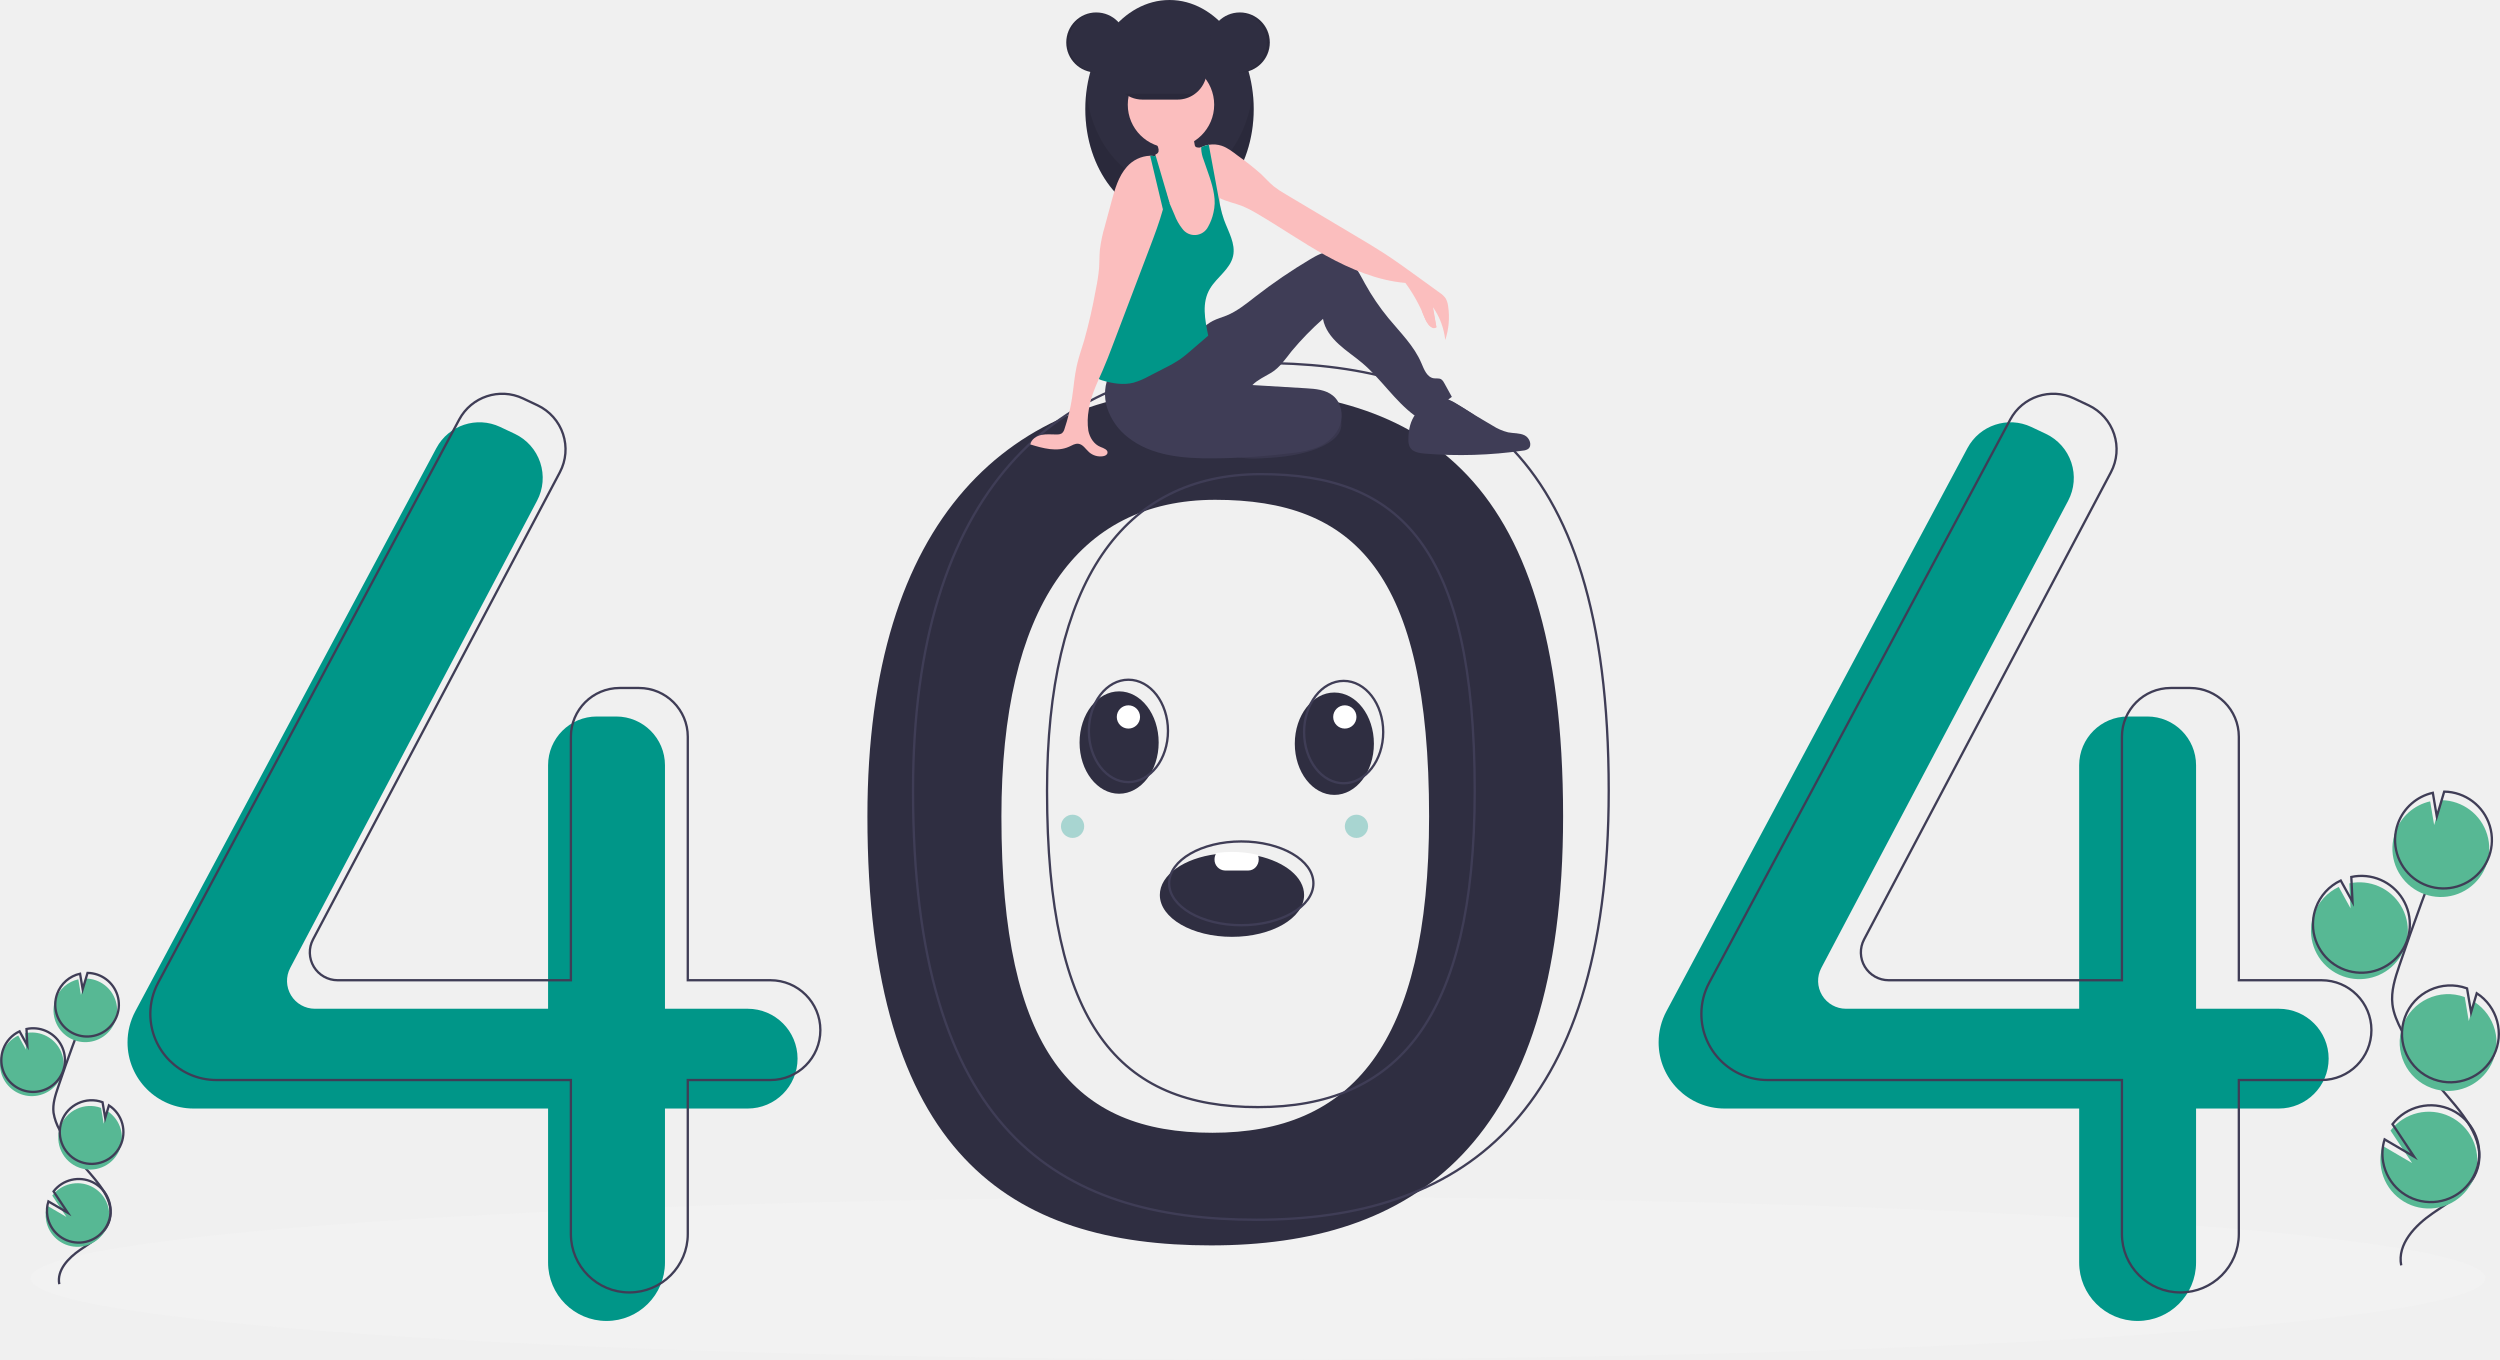
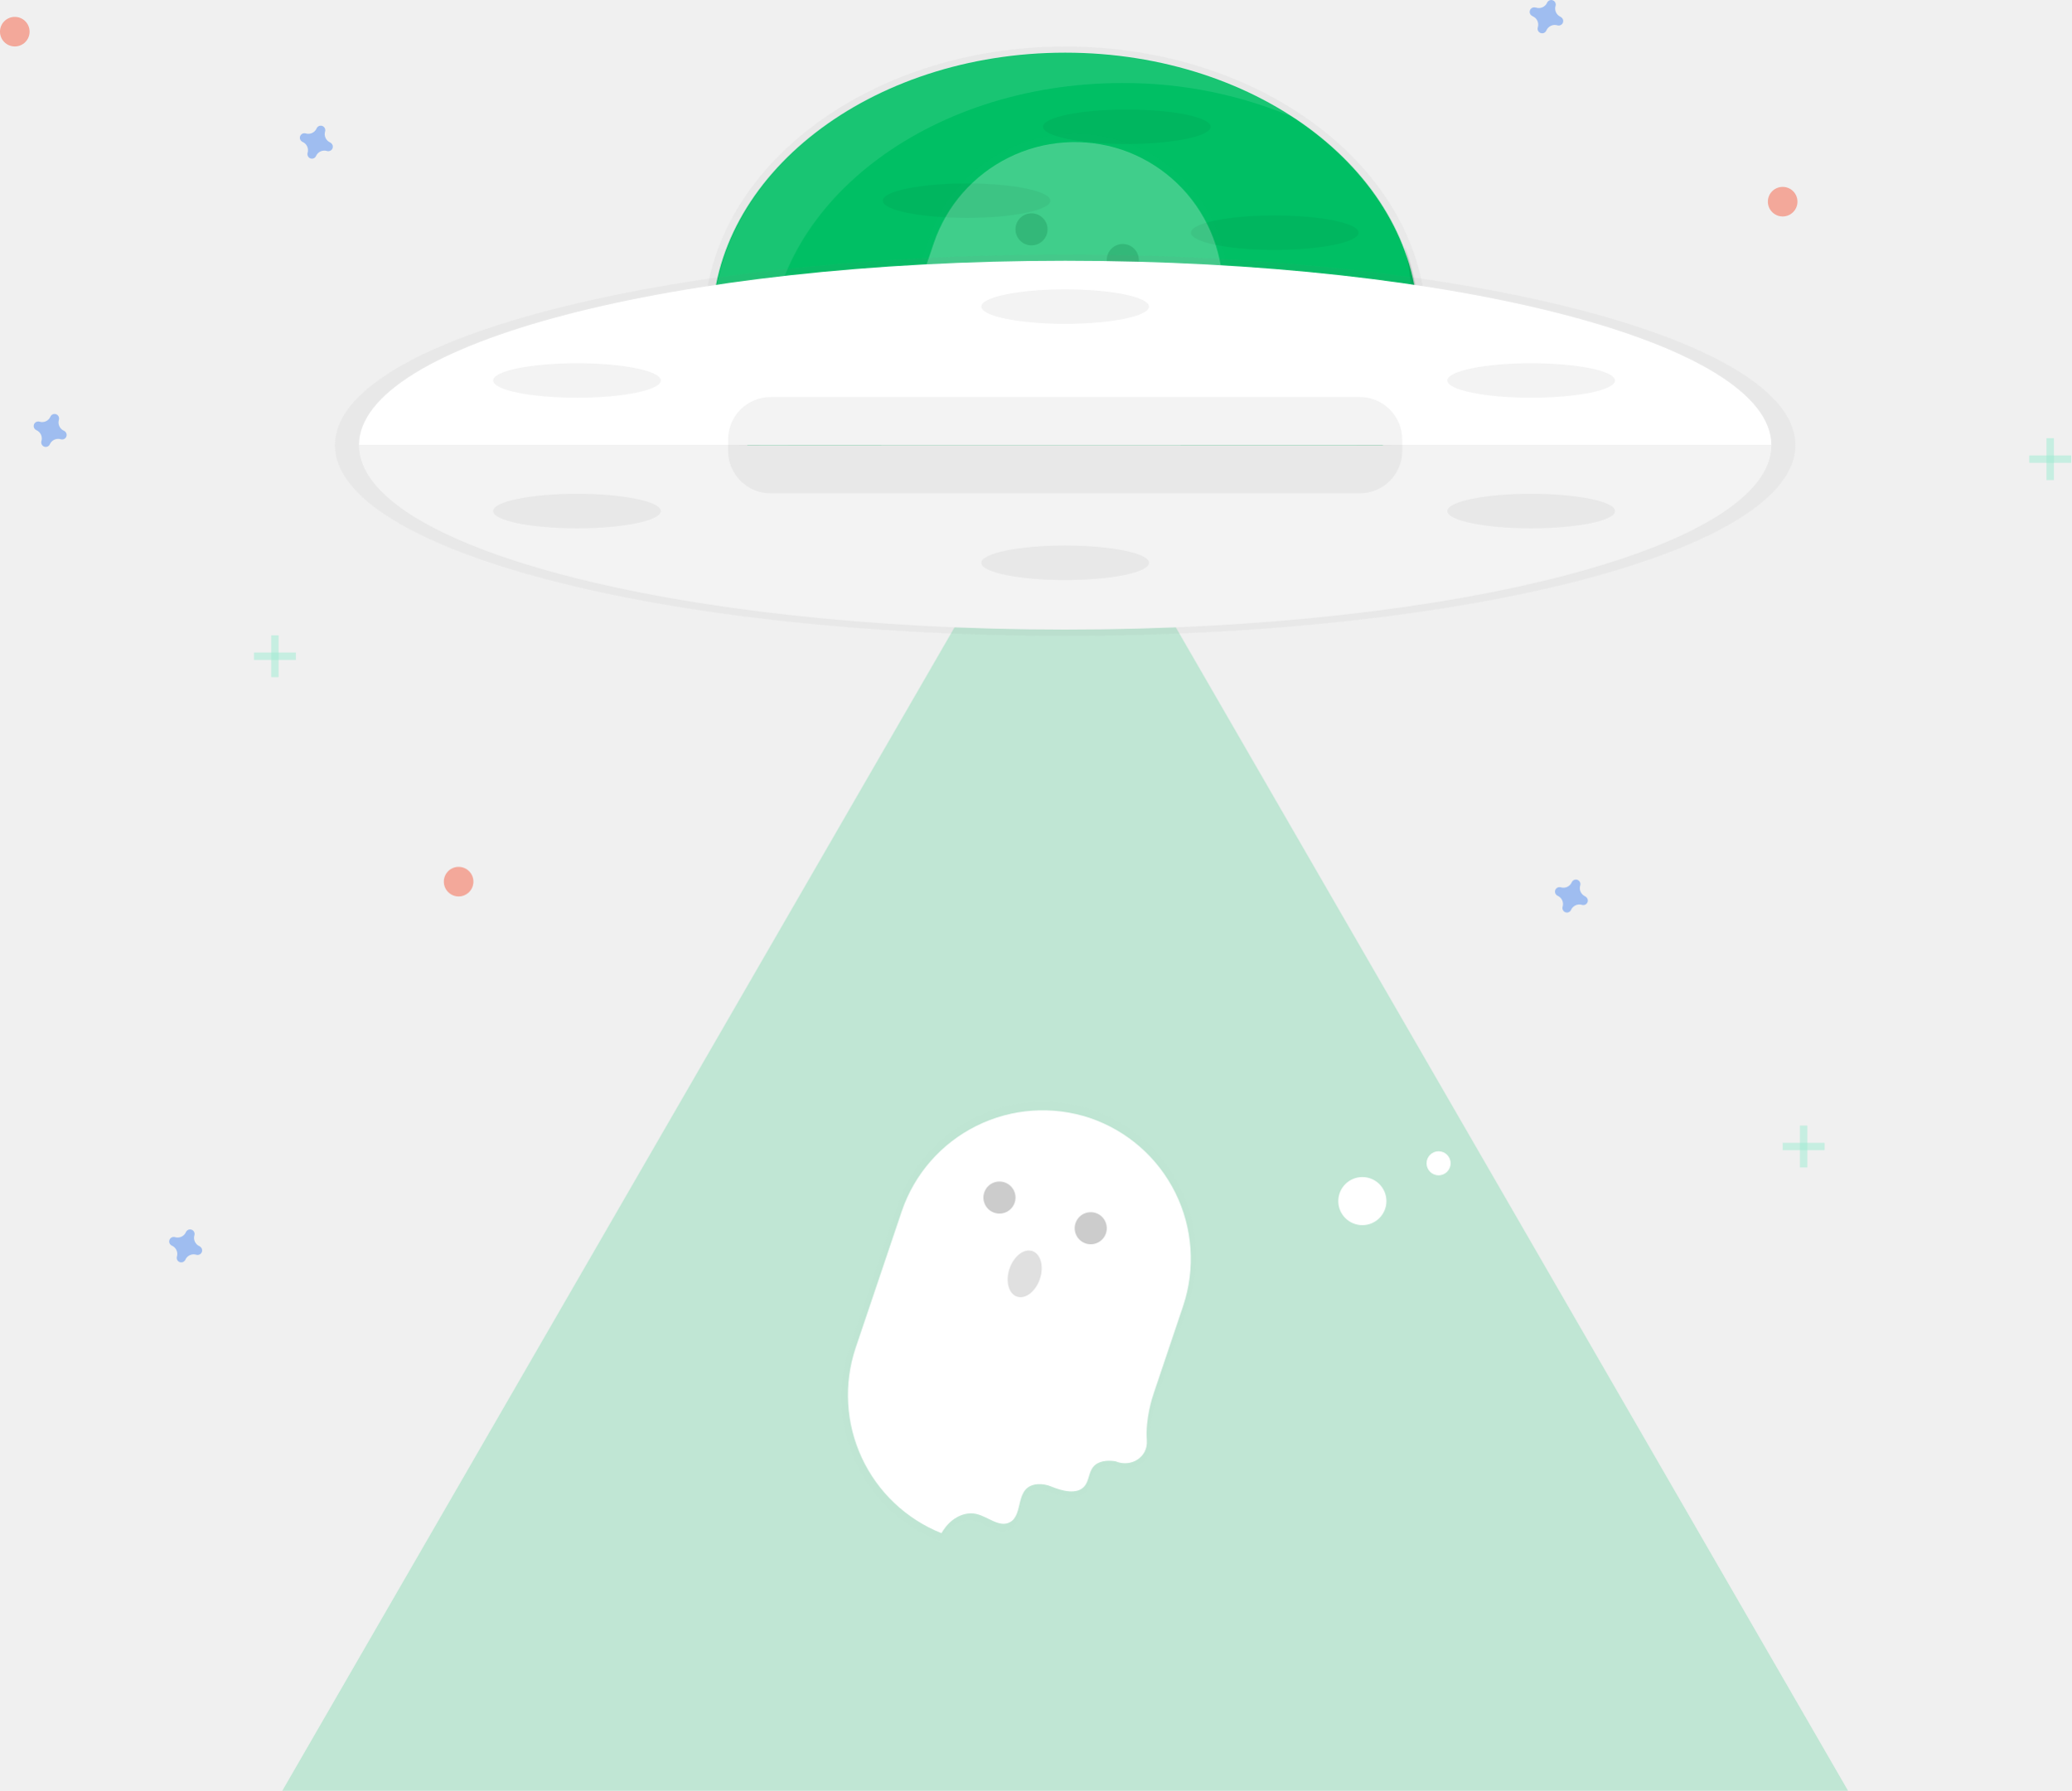
- <svg xmlns="http://www.w3.org/2000/svg" id="fd59ce54-f850-4dfc-bc34-dd7d379d600e" data-name="Layer 1" width="1074.392" height="584.231" viewBox="0 0 1074.392 584.231">
-   <ellipse cx="540.643" cy="549.309" rx="527.5" ry="34.922" fill="#f2f2f2" />
-   <path d="M583.48,324.894c-85.944,0-147.651,55.139-147.651,183.798,0,145.813,61.707,184.411,147.651,184.411s151.327-42.274,151.327-184.411C734.807,356.753,669.424,324.894,583.48,324.894Zm.565,319.808c-59.527,0-90.626-34.923-90.626-135.916,0-89.112,32.372-136.105,91.899-136.105s91.899,30.868,91.899,136.105C677.217,607.234,643.572,644.703,584.045,644.703Z" transform="translate(-63.054 -157.8845)" fill="#2f2e41" />
-   <path d="M384.365,591.401H348.831V486.762A20.956,20.956,0,0,0,327.875,465.806h-8.326a20.956,20.956,0,0,0-20.956,20.956V591.401H198.363a11.963,11.963,0,0,1-10.578-17.552l106.082-200.78A20.956,20.956,0,0,0,284.287,344.33l-6.262-2.957a20.956,20.956,0,0,0-27.429,9.07L121.214,592.475a28.416,28.416,0,0,0-3.356,13.396v0a28.416,28.416,0,0,0,28.416,28.416H298.593v66.167a25.119,25.119,0,0,0,25.119,25.119h0a25.119,25.119,0,0,0,25.119-25.119V634.287h35.534a21.443,21.443,0,0,0,21.443-21.443v0A21.443,21.443,0,0,0,384.365,591.401Z" transform="translate(-63.054 -157.8845)" fill="#009688" />
-   <path d="M1042.362,591.401h-35.534V486.762A20.956,20.956,0,0,0,985.872,465.806h-8.326a20.956,20.956,0,0,0-20.956,20.956V591.401H856.359a11.963,11.963,0,0,1-10.578-17.552L951.864,373.069A20.956,20.956,0,0,0,942.284,344.33l-6.262-2.957a20.956,20.956,0,0,0-27.429,9.07L779.211,592.475a28.416,28.416,0,0,0-3.356,13.396v0a28.416,28.416,0,0,0,28.416,28.416H956.589v66.167a25.119,25.119,0,0,0,25.119,25.119h0a25.119,25.119,0,0,0,25.119-25.119V634.287h35.534a21.443,21.443,0,0,0,21.443-21.443v0A21.443,21.443,0,0,0,1042.362,591.401Z" transform="translate(-63.054 -157.8845)" fill="#009688" />
-   <path d="M394.168,579.148H358.634V474.509a20.956,20.956,0,0,0-20.956-20.956h-8.326a20.956,20.956,0,0,0-20.956,20.956V579.148H208.165a11.963,11.963,0,0,1-10.578-17.552L303.67,360.816a20.956,20.956,0,0,0-9.58-28.739l-6.262-2.957a20.956,20.956,0,0,0-27.429,9.07L131.017,580.222a28.416,28.416,0,0,0-3.356,13.396v0a28.416,28.416,0,0,0,28.416,28.416H308.395v66.167a25.119,25.119,0,0,0,25.119,25.119h0a25.119,25.119,0,0,0,25.119-25.119V622.034h35.534a21.443,21.443,0,0,0,21.443-21.443v0A21.443,21.443,0,0,0,394.168,579.148Z" transform="translate(-63.054 -157.8845)" fill="none" stroke="#3f3d56" stroke-miterlimit="10" />
-   <path d="M1060.742,579.148h-35.534V474.509a20.956,20.956,0,0,0-20.956-20.956H995.925a20.956,20.956,0,0,0-20.956,20.956V579.148H874.739a11.963,11.963,0,0,1-10.578-17.552L970.244,360.816a20.956,20.956,0,0,0-9.58-28.739l-6.262-2.957a20.956,20.956,0,0,0-27.429,9.07L797.59,580.222a28.416,28.416,0,0,0-3.356,13.396v0a28.416,28.416,0,0,0,28.416,28.416H974.969v66.167a25.119,25.119,0,0,0,25.119,25.119h0a25.119,25.119,0,0,0,25.119-25.119V622.034h35.534a21.443,21.443,0,0,0,21.443-21.443v0A21.443,21.443,0,0,0,1060.742,579.148Z" transform="translate(-63.054 -157.8845)" fill="none" stroke="#3f3d56" stroke-miterlimit="10" />
-   <path d="M603.085,313.866c-85.944,0-147.651,55.139-147.651,183.798,0,145.813,61.707,184.411,147.651,184.411s151.327-42.274,151.327-184.411C754.412,345.725,689.029,313.866,603.085,313.866Zm.565,319.808c-59.527,0-90.626-34.923-90.626-135.916,0-89.112,32.372-136.105,91.899-136.105s91.899,30.868,91.899,136.105C696.822,596.206,663.177,633.675,603.65,633.675Z" transform="translate(-63.054 -157.8845)" fill="none" stroke="#3f3d56" stroke-miterlimit="10" />
-   <circle cx="471.141" cy="18.25" r="12.901" fill="#2f2e41" />
-   <ellipse cx="502.607" cy="46.885" rx="36.186" ry="46.885" fill="#2f2e41" />
-   <path d="M565.661,237.494c-18.128,0-33.141-17.271-35.776-39.805a60.976,60.976,0,0,0-.41,7.08c0,25.894,16.201,46.885,36.186,46.885s36.186-20.991,36.186-46.885a60.976,60.976,0,0,0-.41-7.08C598.803,220.224,583.789,237.494,565.661,237.494Z" transform="translate(-63.054 -157.8845)" opacity="0.1" />
-   <path d="M639.296,342.073c-.777,3.193-4.128,5.751-7.839,7.538-7.802,3.757-17.425,4.878-26.76,5.254a45.176,45.176,0,0,1-7.144-.132,20.537,20.537,0,0,1-12.251-5.631,1.681,1.681,0,0,1,.044-2.844c4.969-5.459,13.262-8.806,21.616-11.216,6.334-1.827,17.381-6.561,24.29-5.922C637.944,329.739,640.277,338.041,639.296,342.073Z" transform="translate(-63.054 -157.8845)" fill="#3f3d56" />
-   <path d="M639.296,342.073c-.777,3.193-4.128,5.751-7.839,7.538-7.802,3.757-17.425,4.878-26.76,5.254a45.176,45.176,0,0,1-7.144-.132,20.537,20.537,0,0,1-12.251-5.631,1.681,1.681,0,0,1,.044-2.844c4.969-5.459,13.262-8.806,21.616-11.216,6.334-1.827,17.381-6.561,24.29-5.922C637.944,329.739,640.277,338.041,639.296,342.073Z" transform="translate(-63.054 -157.8845)" opacity="0.1" />
-   <path d="M540.098,318.206a19.77,19.77,0,0,0-1.199,15.075,26.339,26.339,0,0,0,8.829,12.497c10.095,8.092,23.988,9.205,36.925,9.093a284.649,284.649,0,0,0,33.905-2.324,40.538,40.538,0,0,0,11.001-2.554c4.222-1.827,7.933-5.178,9.436-9.526s.436-9.672-3.134-12.574c-3.137-2.55-7.463-2.9-11.498-3.143l-23.088-1.387c2.281-2.308,5.318-3.614,8.096-5.292,3.685-2.226,6.134-5.965,8.813-9.335a129.001,129.001,0,0,1,13.439-13.817c.751,4.31,3.478,7.85,6.687,10.824s6.908,5.368,10.244,8.2c8.079,6.858,13.896,16.167,22.392,22.5a43.829,43.829,0,0,0,16.049-8.012l-3.302-5.981a3.94,3.94,0,0,0-1.245-1.553c-.935-.575-2.14-.279-3.225-.441-2.901-.435-4.168-3.784-5.306-6.487-3.125-7.422-9.108-13.18-14.218-19.404a98.009,98.009,0,0,1-9.996-14.723c-1.717-3.102-3.288-6.331-5.617-9.003s-5.594-4.773-9.139-4.781c-3.132-.007-6.021,1.584-8.714,3.183a230.477,230.477,0,0,0-23.63,16.099c-3.944,3.062-7.863,6.296-12.489,8.174-1.947.79-4,1.331-5.869,2.292-3.273,1.684-5.757,4.534-8.431,7.064C566.277,311.892,553.219,317.738,540.098,318.206Z" transform="translate(-63.054 -157.8845)" fill="#3f3d56" />
-   <path d="M588.374,253.983a23.774,23.774,0,0,1-1.734,8.033,10.045,10.045,0,0,1-5.768,5.573,12.375,12.375,0,0,1-5.623.182,10.882,10.882,0,0,1-4.582-1.561c-2.165-1.488-3.244-4.144-3.637-6.743-.393-2.596-.217-5.249-.469-7.863a42.944,42.944,0,0,0-1.202-6.255c-.17-.683-.343-1.362-.513-2.042-.167-.68-.33-1.359-.481-2.039-.138-.639-.267-1.281-.378-1.926-.091-.544-.173-1.092-.233-1.643a18.423,18.423,0,0,0-.809-4.811,14.607,14.607,0,0,0-1.687-2.854c-.286-.409-.563-.818-.818-1.243a5.89,5.89,0,0,1-.972-3.748,3.286,3.286,0,0,1,.148-.601c.025-.076.053-.151.085-.223A1.802,1.802,0,0,0,560.932,223.07a3.433,3.433,0,0,0-.148-1.778,11.318,11.318,0,0,0-.96-2.288c-.264-.478-1.161-1.34-1.167-1.888-.013-1.101,2.14-1.989,3.011-2.423a16.796,16.796,0,0,1,8.597-1.743c1.904.129,3.968.714,5.019,2.31.944,1.438.818,3.301,1.221,4.972a1.471,1.471,0,0,0,.299.664,1.341,1.341,0,0,0,.739.34,4.549,4.549,0,0,0,1.416.057h.003a2.931,2.931,0,0,0,.371-.054,4.957,4.957,0,0,0,2.033-.878q.585-.156,1.18-.255a.251.251,0,0,0,.047-.009c1.576,4.975,1.781,10.308,3.071,15.374.639,2.52,1.554,5.009,1.683,7.602.009.113.013.23.016.346.019.834-.047,1.674-.013,2.505a6.981,6.981,0,0,0,.126,1.114,15.611,15.611,0,0,0,.525,1.743l.009.028c.06.183.116.368.164.554.035.135.066.267.091.403l.003.009A14.938,14.938,0,0,1,588.374,253.983Z" transform="translate(-63.054 -157.8845)" fill="#fbbebe" />
-   <circle cx="503.237" cy="44.997" r="18.565" fill="#fbbebe" />
-   <path d="M684.157,304.033a30.445,30.445,0,0,0-5.236-14.103q.722,4.295,1.447,8.587a3.214,3.214,0,0,1-3.367-1.035,10.337,10.337,0,0,1-1.765-3.276,67.466,67.466,0,0,0-8.21-14.736c-11.819-.985-23.502-5.884-33.896-11.595-10.396-5.708-20.126-12.552-30.384-18.502a43.573,43.573,0,0,0-5.544-2.832c-3.21-1.287-6.812-1.954-9.855-3.468-.204-.101-.409-.208-.61-.318a12.578,12.578,0,0,1-1.945-1.306,10.344,10.344,0,0,1-.931-.856,20.351,20.351,0,0,1-3.559-5.953c-1.633-3.612-2.215-7.97-3.845-11.583a11.203,11.203,0,0,1,2.502-1.765h.003c.132-.069.264-.135.4-.198a11.94,11.94,0,0,1,2.004-.733q.585-.156,1.18-.255a.251.251,0,0,0,.047-.009,11.566,11.566,0,0,1,5.491.434c2.587.875,4.767,2.621,6.941,4.273a114.02,114.02,0,0,1,10.148,8.049c1.794,1.718,3.43,3.606,5.359,5.167a42.144,42.144,0,0,0,5.057,3.351q15.656,9.327,31.315,18.65c3.534,2.105,7.07,4.21,10.526,6.438,5.249,3.386,10.308,7.055,15.365,10.721q4.47,3.238,8.936,6.479a9.728,9.728,0,0,1,2.533,2.341,8.472,8.472,0,0,1,1.123,3.433A31.387,31.387,0,0,1,684.157,304.033Z" transform="translate(-63.054 -157.8845)" fill="#fbbebe" />
-   <path d="M592.977,267.944c-1.252,5.617-6.929,9.012-9.896,13.946-3.688,6.123-2.184,13.241-.799,20.255q-3.795,3.271-7.593,6.542c-1.397,1.199-2.794,2.404-4.298,3.464a57.351,57.351,0,0,1-6.86,3.94q-3.361,1.728-6.721,3.458a32.128,32.128,0,0,1-6.58,2.788c-4.415,1.133-9.103.34-13.471-.972a6.088,6.088,0,0,1-1.473-.601,2.394,2.394,0,0,1-.699-.632,3.911,3.911,0,0,1-.444-2.539c.444-7.351,2.24-14.547,4.031-21.69a85.26,85.26,0,0,1,3.848-12.577,85.077,85.077,0,0,1,5.415-10.151,68.368,68.368,0,0,1,7.929-11.514,18.479,18.479,0,0,0,3.675-4.739c1.117-2.549.686-5.472.913-8.247a17.148,17.148,0,0,1,1.633-6.007v-.003a17.093,17.093,0,0,1,1.743-2.882q.458,1.067.916,2.13.302.699.598,1.394.387.897.768,1.787,1.1,2.558,2.196,5.113a21.59,21.59,0,0,0,3.335,5.944,6.499,6.499,0,0,0,11.123-.853,21.261,21.261,0,0,0,2.272-6.013,19.215,19.215,0,0,0,.252-7.835c-.758-5.009-2.889-10.126-4.437-14.78a14.945,14.945,0,0,1-1.079-4.871,3.351,3.351,0,0,1,.057-.56c.009-.047.019-.098.028-.145a11.94,11.94,0,0,1,2.004-.733q.585-.156,1.18-.255,2.044,11.064,4.094,22.127c.032.173.066.346.098.522.195,1.057.393,2.115.614,3.169.198.957.412,1.91.651,2.857l.009.028c.082.321.167.639.255.957l.003.009c.242.868.513,1.731.818,2.58C590.938,257.475,594.164,262.629,592.977,267.944Z" transform="translate(-63.054 -157.8845)" fill="#009688" />
-   <path d="M668.321,346.877a6.583,6.583,0,0,0,.61,3.143c1.162,2.124,3.95,2.606,6.362,2.805a188.377,188.377,0,0,0,42.266-1.288,4.886,4.886,0,0,0,2.151-.668c1.99-1.395.763-4.795-1.41-5.884s-4.751-.826-7.135-1.297a22.479,22.479,0,0,1-6.678-2.896q-7.252-4.167-14.293-8.688c-2.795-1.795-6.093-3.71-9.24-2.646C672.43,332.343,668.265,337.681,668.321,346.877Z" transform="translate(-63.054 -157.8845)" fill="#3f3d56" />
-   <path d="M564.437,240.874v.003c-.022.132-.044.261-.072.39-.035.214-.076.431-.116.645-.39,1.998-.868,3.987-1.419,5.963-1.51,5.459-3.534,10.831-5.541,16.123q-8.081,21.287-16.164,42.577c-1.359,3.575-2.716,7.152-4.261,10.654-.516,1.167-1.048,2.344-1.576,3.534-1.894,4.257-3.713,8.653-4.317,13.184a27.45,27.45,0,0,0-.192,9.04c.604,2.97,2.407,5.872,5.23,6.97,1.378.538,3.351,1.259,2.974,2.69-.204.787-1.098,1.171-1.901,1.303a7.312,7.312,0,0,1-5.966-1.718c-1.507-1.337-2.665-3.417-4.67-3.641-1.388-.151-2.665.68-3.936,1.262-5.186,2.369-11.227.711-16.674-.972.428-2.206,2.643-3.66,4.843-4.1,2.199-.444,4.474-.129,6.718-.189a3.51,3.51,0,0,0,2.042-.525,3.705,3.705,0,0,0,1.101-1.882,78.964,78.964,0,0,0,3.213-13.147c.724-4.666,1.026-9.405,2.058-14.015.802-3.597,2.042-7.08,3.106-10.61a224.682,224.682,0,0,0,5.06-22.077,78.02,78.02,0,0,0,1.425-9.368c.179-2.612.094-5.236.346-7.838a60.888,60.888,0,0,1,2.111-9.997q1.444-5.348,2.885-10.689c1.425-5.271,2.955-10.746,6.567-14.843a13.962,13.962,0,0,1,10.028-4.789,9.882,9.882,0,0,1,2.13.23c.116.028.233.057.349.088a8.634,8.634,0,0,1,2.174.9c1.114-.708,1.68-.459,2.42.632a6.973,6.973,0,0,1,.881,3.795A52.424,52.424,0,0,1,564.437,240.874Z" transform="translate(-63.054 -157.8845)" fill="#fbbebe" />
-   <path d="M565.661,245.046l-.047.047-.255.255-2.53,2.527-1.24-5.208-4.251-17.854a9.882,9.882,0,0,1,2.13.23,3.286,3.286,0,0,1,.148-.601l.201.689,1.441,4.902,2.728,9.308.45,1.532v.003Z" transform="translate(-63.054 -157.8845)" fill="#009688" />
-   <path d="M581.715,188.087a12.582,12.582,0,0,1-3.7,8.896,12.314,12.314,0,0,1-1.36,1.176,12.528,12.528,0,0,1-7.536,2.524H554.023a12.59,12.59,0,0,1,0-25.18h15.096A12.629,12.629,0,0,1,581.715,188.087Z" transform="translate(-63.054 -157.8845)" fill="#2f2e41" />
-   <circle cx="532.815" cy="18.25" r="12.901" fill="#2f2e41" />
-   <path d="M595.554,163.234c-.158,0-.315.006-.472.012a12.898,12.898,0,0,1,0,25.778c.157.006.314.012.472.012a12.901,12.901,0,1,0,0-25.802Z" transform="translate(-63.054 -157.8845)" opacity="0.1" />
-   <path d="M534.195,163.234c.158,0,.315.006.472.012a12.898,12.898,0,0,0,0,25.778c-.157.006-.314.012-.472.012a12.901,12.901,0,0,1,0-25.802Z" transform="translate(-63.054 -157.8845)" opacity="0.1" />
-   <path d="M576.655,198.159a12.528,12.528,0,0,1-7.536,2.524H554.023a12.528,12.528,0,0,1-7.536-2.524Z" transform="translate(-63.054 -157.8845)" opacity="0.1" />
-   <path d="M674.14,291.64s3.252,9.372,6.229,6.876L677.996,286.267Z" transform="translate(-63.054 -157.8845)" fill="#fbbebe" />
-   <path d="M1069.918,577.434a20.813,20.813,0,1,0,2.772-39.915l.521,10.712-5.068-9.18a20.734,20.734,0,0,0-10.684,11.723,20.408,20.408,0,0,0-1.197,5.63A20.809,20.809,0,0,0,1069.918,577.434Z" transform="translate(-63.054 -157.8845)" fill="#57b894" />
-   <path d="M1094.995,701.678c-1.789-9.11,5.963-17.187,13.621-22.437s16.605-10.408,19.218-19.317c3.755-12.804-7.43-24.53-16.136-34.642a125.3,125.3,0,0,1-16.524-24.557c-1.811-3.533-3.476-7.225-3.952-11.166-.686-5.675,1.137-11.323,2.974-16.737q9.179-27.052,19.628-53.65" transform="translate(-63.054 -157.8845)" fill="none" stroke="#3f3d56" stroke-miterlimit="10" />
-   <path d="M1070.775,574.676a20.813,20.813,0,1,0,2.772-39.915l.521,10.712-5.068-9.18a20.734,20.734,0,0,0-10.684,11.723,20.408,20.408,0,0,0-1.197,5.63A20.809,20.809,0,0,0,1070.775,574.676Z" transform="translate(-63.054 -157.8845)" fill="none" stroke="#3f3d56" stroke-miterlimit="10" />
-   <path d="M1092.451,515.473a20.788,20.788,0,0,1,14.98-13.198l1.714,10.184,3.177-10.696a20.81,20.81,0,1,1-19.871,13.71Z" transform="translate(-63.054 -157.8845)" fill="#57b894" />
-   <path d="M1093.594,511.795a20.788,20.788,0,0,1,14.98-13.198l1.714,10.184,3.177-10.696a20.81,20.81,0,1,1-19.871,13.71Z" transform="translate(-63.054 -157.8845)" fill="none" stroke="#3f3d56" stroke-miterlimit="10" />
-   <path d="M1108.045,625.489a20.81,20.81,0,0,0,18.419-37.023l-2.441,8.219-1.731-10.304a.362.362,0,0,0-.053-.02,20.811,20.811,0,1,0-14.194,39.127Z" transform="translate(-63.054 -157.8845)" fill="#57b894" />
-   <path d="M1109.035,621.764a20.81,20.81,0,0,0,18.419-37.023l-2.441,8.219-1.731-10.304a.362.362,0,0,0-.053-.02,20.811,20.811,0,1,0-14.194,39.127Z" transform="translate(-63.054 -157.8845)" fill="none" stroke="#3f3d56" stroke-miterlimit="10" />
-   <path d="M1086.378,660.051a20.801,20.801,0,1,0,4.011-16.297l9.273,13.957-12.67-7.408A20.616,20.616,0,0,0,1086.378,660.051Z" transform="translate(-63.054 -157.8845)" fill="#57b894" />
-   <path d="M1087.235,657.294a20.801,20.801,0,1,0,4.011-16.297l9.273,13.957-12.67-7.408A20.616,20.616,0,0,0,1087.235,657.294Z" transform="translate(-63.054 -157.8845)" fill="none" stroke="#3f3d56" stroke-miterlimit="10" />
-   <path d="M72.061,628.133a13.674,13.674,0,1,0,1.821-26.225l.342,7.038-3.33-6.032a13.623,13.623,0,0,0-7.019,7.702,13.409,13.409,0,0,0-.787,3.699A13.672,13.672,0,0,0,72.061,628.133Z" transform="translate(-63.054 -157.8845)" fill="#57b894" />
-   <path d="M88.538,709.763c-1.175-5.986,3.918-11.292,8.949-14.741s10.91-6.838,12.626-12.692c2.467-8.412-4.882-16.117-10.601-22.76A82.324,82.324,0,0,1,88.656,643.436a22.21,22.21,0,0,1-2.597-7.336c-.451-3.729.747-7.439,1.954-10.996q6.031-17.773,12.896-35.249" transform="translate(-63.054 -157.8845)" fill="none" stroke="#3f3d56" stroke-miterlimit="10" />
-   <path d="M72.625,626.321a13.674,13.674,0,1,0,1.821-26.225l.342,7.038L71.458,601.103a13.623,13.623,0,0,0-7.019,7.702,13.409,13.409,0,0,0-.787,3.699A13.672,13.672,0,0,0,72.625,626.321Z" transform="translate(-63.054 -157.8845)" fill="none" stroke="#3f3d56" stroke-miterlimit="10" />
-   <path d="M86.866,587.423a13.658,13.658,0,0,1,9.842-8.671l1.126,6.691,2.087-7.027a13.673,13.673,0,1,1-13.055,9.007Z" transform="translate(-63.054 -157.8845)" fill="#57b894" />
-   <path d="M87.617,585.007a13.658,13.658,0,0,1,9.842-8.671l1.126,6.691L100.673,576a13.673,13.673,0,1,1-13.055,9.007Z" transform="translate(-63.054 -157.8845)" fill="none" stroke="#3f3d56" stroke-miterlimit="10" />
-   <path d="M97.112,659.706a13.673,13.673,0,0,0,12.102-24.325l-1.604,5.4-1.137-6.77a.238.238,0,0,0-.035-.013,13.673,13.673,0,1,0-9.326,25.707Z" transform="translate(-63.054 -157.8845)" fill="#57b894" />
-   <path d="M97.762,657.259a13.673,13.673,0,0,0,12.102-24.325l-1.604,5.4-1.137-6.77a.238.238,0,0,0-.035-.013,13.673,13.673,0,1,0-9.326,25.707Z" transform="translate(-63.054 -157.8845)" fill="none" stroke="#3f3d56" stroke-miterlimit="10" />
-   <path d="M82.876,682.414a13.667,13.667,0,1,0,2.635-10.708l6.092,9.17-8.324-4.867A13.545,13.545,0,0,0,82.876,682.414Z" transform="translate(-63.054 -157.8845)" fill="#57b894" />
-   <path d="M83.439,680.602a13.667,13.667,0,1,0,2.635-10.708l6.092,9.17-8.324-4.867A13.545,13.545,0,0,0,83.439,680.602Z" transform="translate(-63.054 -157.8845)" fill="none" stroke="#3f3d56" stroke-miterlimit="10" />
-   <ellipse cx="480.946" cy="319.115" rx="17" ry="22" fill="#2f2e41" />
-   <ellipse cx="573.446" cy="319.615" rx="17" ry="22" fill="#2f2e41" />
-   <path d="M623.5,542.5c0,9.94-13.88,18-31,18s-31-8.06-31-18c0-8.61,10.41-15.81,24.32-17.57a50.104,50.104,0,0,1,6.68-.43,50.699,50.699,0,0,1,11.13,1.2C615.25,528.29,623.5,534.84,623.5,542.5Z" transform="translate(-63.054 -157.8845)" fill="#2f2e41" />
-   <ellipse cx="484.946" cy="314.115" rx="17" ry="22" fill="none" stroke="#3f3d56" stroke-miterlimit="10" />
-   <ellipse cx="577.446" cy="314.615" rx="17" ry="22" fill="none" stroke="#3f3d56" stroke-miterlimit="10" />
-   <ellipse cx="533.446" cy="379.615" rx="31" ry="18" fill="none" stroke="#3f3d56" stroke-miterlimit="10" />
-   <path d="M604,527.2a4.937,4.937,0,0,1-1.32,3.392A4.339,4.339,0,0,1,599.5,532h-10a4.664,4.664,0,0,1-4.5-4.8,4.905,4.905,0,0,1,.82-2.741A47.02,47.02,0,0,1,592.5,524a47.665,47.665,0,0,1,11.13,1.28A5.067,5.067,0,0,1,604,527.2Z" transform="translate(-63.054 -157.8845)" fill="#fff" />
-   <circle cx="484.946" cy="308.115" r="5" fill="#fff" />
-   <circle cx="577.946" cy="308.115" r="5" fill="#fff" />
-   <circle cx="582.946" cy="355.115" r="5" fill="#009688" opacity="0.3" />
-   <circle cx="460.946" cy="355.115" r="5" fill="#009688" opacity="0.3" />
+ <svg xmlns="http://www.w3.org/2000/svg" width="303" height="262" viewBox="0 0 303 262" fill="none">
+   <g opacity="0.8">
+     <path opacity="0.8" d="M155.829 88.59C185.006 88.59 208.659 70.28 208.659 47.692C208.659 25.105 185.006 6.795 155.829 6.795C126.651 6.795 102.998 25.105 102.998 47.692C102.998 70.28 126.651 88.59 155.829 88.59Z" fill="url(#paint0_linear)" />
+   </g>
+   <path d="M155.829 87.682C184.358 87.682 207.486 69.778 207.486 47.692C207.486 25.607 184.358 7.703 155.829 7.703C127.299 7.703 104.171 25.607 104.171 47.692C104.171 69.778 127.299 87.682 155.829 87.682Z" fill="#00BF64" />
+   <path opacity="0.1" d="M112.521 52.137C112.521 30.052 135.647 12.148 164.176 12.148C173.033 12.099 181.802 13.908 189.916 17.457C180.837 11.329 168.959 7.606 155.958 7.606C127.43 7.606 104.301 25.51 104.301 47.595C104.301 62.424 114.729 75.368 130.221 82.275C119.375 74.943 112.521 64.162 112.521 52.137Z" fill="white" />
+   <path opacity="0.2" d="M155.829 63.765L213.096 162.884L270.363 262H155.829H41.295L98.562 162.884L155.829 63.765Z" fill="#00BF64" />
+   <g opacity="0.3">
+     <path opacity="0.3" d="M169.417 204.099L173.864 190.91C175.394 186.317 175.406 181.354 173.899 176.754C172.393 172.153 169.447 168.158 165.496 165.357L165.532 165.336C163.782 164.105 161.864 163.133 159.836 162.452V162.452L159.775 162.43L159.706 162.409C157.738 161.743 155.686 161.357 153.61 161.262C152.876 161.224 152.14 161.224 151.406 161.262C150.132 161.329 148.866 161.504 147.622 161.785C147.262 161.864 146.901 161.954 146.573 162.052C146.244 162.149 145.876 162.254 145.534 162.365C144.848 162.592 144.174 162.848 143.514 163.14C143.182 163.285 142.854 163.436 142.533 163.598C141.562 164.077 140.628 164.626 139.737 165.242C139.438 165.447 139.146 165.66 138.857 165.876C135.291 168.586 132.622 172.303 131.195 176.546L124.205 197.326C123.105 200.585 122.774 204.054 123.238 207.462C123.31 207.985 123.4 208.504 123.505 209.02C123.61 209.535 123.739 210.043 123.866 210.548C123.963 210.883 124.064 211.218 124.176 211.55C124.342 212.044 124.537 212.538 124.721 213.021C124.854 213.341 124.995 213.662 125.143 213.98C125.435 214.61 125.759 215.227 126.109 215.829C126.459 216.431 126.831 217.018 127.249 217.588C127.552 218.013 127.873 218.431 128.205 218.835C128.652 219.376 129.121 219.916 129.619 220.396C131.774 222.566 134.352 224.271 137.194 225.402V225.402L137.317 225.453C137.469 225.182 137.638 224.921 137.822 224.671C138.904 223.189 140.787 222.148 142.58 222.537C142.709 222.566 142.839 222.605 142.969 222.645C143.878 222.966 144.773 223.539 145.649 223.82C145.968 223.963 146.314 224.035 146.664 224.031C147.013 224.026 147.358 223.946 147.673 223.795C149.426 222.861 148.777 219.916 150.281 218.626C150.351 218.566 150.424 218.511 150.501 218.46C150.48 218.434 150.46 218.406 150.443 218.377C151.605 217.656 153.213 218.136 154.552 218.601C155.994 219.109 157.877 219.451 158.88 218.273C159.558 217.465 159.508 216.236 160.153 215.389C160.904 214.416 162.318 214.308 163.541 214.481L163.602 214.499C165.947 215.465 168.508 213.861 168.327 211.334C168.114 207.963 169.175 204.788 169.417 204.099Z" fill="url(#paint1_linear)" />
+   </g>
+   <path d="M138.229 223.561C139.283 222.119 141.09 221.109 142.821 221.502C144.553 221.895 146.194 223.543 147.734 222.717C149.841 221.592 148.347 217.458 151.767 217.152C152.48 217.105 153.193 217.228 153.848 217.512C155.291 218.1 157.549 218.763 158.66 217.44C159.313 216.661 159.266 215.475 159.89 214.668C160.612 213.731 161.986 213.612 163.158 213.792L163.216 213.81C165.478 214.744 167.952 213.194 167.775 210.757C167.548 207.513 168.58 204.456 168.803 203.793L173.089 191.065C174.912 185.609 174.499 179.653 171.94 174.5C169.382 169.347 164.886 165.416 159.436 163.566V163.566C153.976 161.747 148.018 162.161 142.863 164.718C137.708 167.275 133.775 171.767 131.924 177.213L125.168 197.229C123.412 202.493 123.734 208.229 126.069 213.264C128.403 218.299 132.574 222.253 137.728 224.318C137.88 224.056 138.048 223.803 138.229 223.561V223.561Z" fill="white" />
+   <path opacity="0.2" d="M146.216 177.559C147.512 177.559 148.564 176.508 148.564 175.212C148.564 173.916 147.512 172.866 146.216 172.866C144.919 172.866 143.867 173.916 143.867 175.212C143.867 176.508 144.919 177.559 146.216 177.559Z" fill="black" />
+   <path opacity="0.2" d="M159.569 182.046C160.866 182.046 161.917 180.996 161.917 179.7C161.917 178.404 160.866 177.353 159.569 177.353C158.272 177.353 157.221 178.404 157.221 179.7C157.221 180.996 158.272 182.046 159.569 182.046Z" fill="black" />
+   <path d="M152.132 187.123C152.752 185.282 152.258 183.454 151.029 183.04C149.8 182.627 148.301 183.785 147.681 185.626C147.06 187.468 147.554 189.296 148.783 189.709C150.012 190.122 151.512 188.965 152.132 187.123Z" fill="#E0E0E0" />
+   <path d="M199.305 179.249C201.25 179.249 202.826 177.674 202.826 175.731C202.826 173.788 201.25 172.213 199.305 172.213C197.361 172.213 195.785 173.788 195.785 175.731C195.785 177.674 197.361 179.249 199.305 179.249Z" fill="white" />
+   <path d="M210.459 171.957C211.431 171.957 212.219 171.17 212.219 170.198C212.219 169.227 211.431 168.439 210.459 168.439C209.487 168.439 208.698 169.227 208.698 170.198C208.698 171.17 209.487 171.957 210.459 171.957Z" fill="white" />
+   <g opacity="0.5">
+     <g opacity="0.3">
+       <path opacity="0.3" d="M174.106 62.439L178.554 49.25C180.083 44.656 180.095 39.694 178.589 35.093C177.082 30.493 174.136 26.497 170.185 23.697L170.221 23.675C168.472 22.444 166.553 21.473 164.525 20.791L164.464 20.77L164.395 20.748C162.427 20.083 160.375 19.697 158.299 19.602C157.565 19.564 156.83 19.564 156.095 19.602C154.822 19.668 153.556 19.843 152.312 20.124C151.951 20.204 151.59 20.294 151.262 20.391C150.934 20.488 150.566 20.593 150.223 20.705C149.538 20.932 148.863 21.188 148.203 21.48C147.871 21.624 147.543 21.775 147.222 21.938C146.251 22.416 145.317 22.966 144.426 23.581C144.127 23.787 143.835 23.999 143.546 24.216C139.981 26.925 137.312 30.642 135.885 34.885L128.894 55.666C127.794 58.925 127.463 62.394 127.927 65.802C127.999 66.325 128.09 66.844 128.194 67.359C128.299 67.874 128.429 68.383 128.555 68.887C128.652 69.223 128.753 69.558 128.865 69.889C129.031 70.383 129.226 70.877 129.41 71.36C129.543 71.681 129.684 72.002 129.832 72.319C130.124 72.95 130.449 73.566 130.799 74.168C131.148 74.77 131.52 75.358 131.938 75.927C132.241 76.353 132.562 76.771 132.894 77.174C133.342 77.715 133.811 78.238 134.308 78.735C136.463 80.906 139.041 82.61 141.883 83.742V83.742L142.006 83.792C142.159 83.522 142.327 83.261 142.511 83.01C143.593 81.529 145.476 80.487 147.269 80.876C147.399 80.905 147.528 80.945 147.658 80.984C148.567 81.305 149.462 81.878 150.338 82.159C150.657 82.303 151.004 82.375 151.353 82.37C151.703 82.366 152.047 82.285 152.362 82.134C154.115 81.201 153.466 78.256 154.97 76.965C155.04 76.906 155.114 76.85 155.19 76.799C155.169 76.773 155.15 76.746 155.132 76.717C156.294 75.996 157.903 76.475 159.241 76.94C160.684 77.448 162.567 77.791 163.569 76.612C164.248 75.805 164.197 74.575 164.843 73.728C165.593 72.755 167.007 72.647 168.23 72.82H168.291C170.636 73.786 173.197 72.182 173.017 69.655C172.804 66.303 173.864 63.127 174.106 62.439Z" fill="url(#paint2_linear)" />
+     </g>
+     <path opacity="0.5" d="M142.919 81.9C143.972 80.458 145.779 79.449 147.51 79.842C149.242 80.235 150.883 81.882 152.423 81.056C154.53 79.932 153.037 75.797 156.456 75.491C157.169 75.444 157.882 75.567 158.538 75.851C159.98 76.439 162.238 77.102 163.349 75.779C164.002 75.001 163.955 73.815 164.579 73.007C165.301 72.07 166.675 71.951 167.848 72.132L167.905 72.15C170.167 73.083 172.641 71.533 172.465 69.096C172.237 65.852 173.269 62.796 173.493 62.132L177.778 49.404C179.601 43.948 179.188 37.993 176.629 32.84C174.071 27.687 169.575 23.755 164.125 21.905V21.905C158.665 20.086 152.707 20.5 147.552 23.057C142.397 25.614 138.464 30.107 136.613 35.552L129.857 55.568C128.101 60.833 128.423 66.568 130.758 71.603C133.092 76.638 137.263 80.592 142.417 82.657C142.569 82.395 142.737 82.142 142.919 81.9Z" fill="white" />
+     <path opacity="0.2" d="M150.905 35.898C152.202 35.898 153.253 34.847 153.253 33.552C153.253 32.256 152.202 31.205 150.905 31.205C149.608 31.205 148.557 32.256 148.557 33.552C148.557 34.847 149.608 35.898 150.905 35.898Z" fill="black" />
+     <path opacity="0.2" d="M164.258 40.386C165.555 40.386 166.607 39.335 166.607 38.039C166.607 36.743 165.555 35.693 164.258 35.693C162.962 35.693 161.91 36.743 161.91 38.039C161.91 39.335 162.962 40.386 164.258 40.386Z" fill="black" />
+   </g>
+   <path opacity="0.1" d="M205.434 35.84C206.105 38.431 206.443 41.095 206.44 43.771C206.44 65.856 183.315 83.76 154.786 83.76C131.437 83.746 111.71 71.757 105.329 55.305C110.068 73.606 130.939 87.386 155.976 87.386C184.505 87.386 207.634 69.482 207.634 47.397C207.627 43.441 206.881 39.522 205.434 35.84V35.84Z" fill="black" />
+   <g opacity="0.8">
+     <path opacity="0.8" d="M155.829 93.031C214.833 93.031 262.665 80.538 262.665 65.128C262.665 49.717 214.833 37.225 155.829 37.225C96.824 37.225 48.992 49.717 48.992 65.128C48.992 80.538 96.824 93.031 155.829 93.031Z" fill="url(#paint3_linear)" />
+   </g>
+   <path d="M155.829 38.148C98.771 38.148 52.513 50.227 52.513 65.132H259.144C259.144 50.227 212.886 38.148 155.829 38.148Z" fill="white" />
+   <path d="M155.829 92.112C212.886 92.112 259.144 80.033 259.144 65.132H52.513C52.513 80.033 98.771 92.112 155.829 92.112Z" fill="white" />
+   <path opacity="0.05" d="M155.829 92.112C212.886 92.112 259.144 80.033 259.144 65.132H52.513C52.513 80.033 98.771 92.112 155.829 92.112Z" fill="black" />
+   <path opacity="0.05" d="M198.927 58.088H112.73C109.3 58.088 106.519 60.867 106.519 64.295V65.96C106.519 69.388 109.3 72.168 112.73 72.168H198.927C202.357 72.168 205.138 69.388 205.138 65.96V64.295C205.138 60.867 202.357 58.088 198.927 58.088Z" fill="black" />
+   <path opacity="0.5" d="M48.296 20.838C47.998 20.708 47.758 20.474 47.622 20.178C47.486 19.884 47.462 19.549 47.557 19.238C47.572 19.19 47.581 19.14 47.585 19.09V19.09C47.595 18.947 47.557 18.805 47.48 18.686C47.401 18.566 47.287 18.474 47.153 18.425C47.018 18.375 46.872 18.371 46.735 18.411C46.597 18.452 46.477 18.536 46.391 18.65C46.363 18.691 46.338 18.734 46.319 18.78C46.19 19.078 45.955 19.319 45.66 19.455C45.364 19.591 45.029 19.614 44.718 19.519C44.67 19.504 44.62 19.494 44.57 19.49C44.427 19.481 44.285 19.518 44.165 19.596C44.045 19.674 43.954 19.788 43.904 19.923C43.855 20.057 43.85 20.203 43.891 20.34C43.931 20.477 44.015 20.598 44.13 20.683V20.683C44.17 20.714 44.213 20.739 44.26 20.759C44.558 20.889 44.798 21.124 44.934 21.419C45.07 21.714 45.093 22.048 44.999 22.359C44.984 22.406 44.975 22.455 44.97 22.503V22.503C44.96 22.646 44.997 22.789 45.074 22.909C45.152 23.03 45.267 23.122 45.401 23.172C45.536 23.222 45.683 23.227 45.82 23.186C45.958 23.146 46.078 23.062 46.164 22.947C46.194 22.906 46.218 22.861 46.236 22.814C46.369 22.518 46.605 22.282 46.9 22.149C47.195 22.017 47.529 21.996 47.838 22.093C47.886 22.107 47.936 22.117 47.986 22.121C48.129 22.131 48.27 22.093 48.39 22.016C48.51 21.938 48.602 21.823 48.651 21.689C48.701 21.555 48.706 21.408 48.665 21.271C48.624 21.134 48.541 21.014 48.426 20.928V20.928C48.387 20.892 48.343 20.862 48.296 20.838V20.838Z" fill="#4D8AF0" />
+   <path opacity="0.5" d="M231.9 131.139C231.605 131.006 231.369 130.77 231.236 130.475C231.103 130.18 231.083 129.847 231.178 129.538C231.193 129.49 231.203 129.441 231.207 129.391V129.391C231.216 129.248 231.179 129.106 231.101 128.986C231.023 128.866 230.908 128.775 230.774 128.725C230.64 128.676 230.493 128.671 230.356 128.712C230.219 128.752 230.099 128.836 230.013 128.951C229.984 128.991 229.96 129.035 229.941 129.081C229.811 129.379 229.577 129.619 229.281 129.755C228.986 129.892 228.65 129.914 228.339 129.819C228.291 129.805 228.242 129.795 228.191 129.791V129.791C228.049 129.781 227.907 129.819 227.787 129.896C227.667 129.974 227.575 130.089 227.526 130.223C227.476 130.357 227.472 130.504 227.512 130.641C227.553 130.778 227.637 130.898 227.751 130.984V130.984C227.791 131.014 227.835 131.04 227.881 131.059C228.176 131.193 228.412 131.429 228.545 131.723C228.678 132.018 228.698 132.351 228.603 132.66C228.588 132.707 228.578 132.755 228.574 132.804V132.804C228.564 132.947 228.6 133.089 228.678 133.21C228.756 133.33 228.87 133.422 229.005 133.472C229.139 133.522 229.286 133.527 229.424 133.487C229.561 133.446 229.682 133.362 229.768 133.247V133.247C229.797 133.206 229.822 133.161 229.84 133.114C229.972 132.819 230.209 132.583 230.504 132.45C230.799 132.317 231.132 132.297 231.441 132.393C231.49 132.408 231.539 132.418 231.589 132.422V132.422C231.732 132.431 231.874 132.394 231.994 132.316C232.114 132.238 232.205 132.124 232.255 131.989C232.304 131.855 232.309 131.709 232.268 131.572C232.228 131.435 232.144 131.314 232.029 131.229C231.99 131.193 231.947 131.163 231.9 131.139V131.139Z" fill="#4D8AF0" />
+   <path opacity="0.5" d="M29.178 182.324C28.88 182.194 28.64 181.959 28.504 181.664C28.368 181.369 28.344 181.035 28.439 180.724C28.454 180.676 28.463 180.626 28.468 180.576V180.576C28.477 180.433 28.44 180.291 28.362 180.172C28.284 180.052 28.169 179.96 28.035 179.911C27.901 179.861 27.754 179.857 27.617 179.897C27.48 179.938 27.359 180.022 27.274 180.136V180.136C27.245 180.176 27.221 180.22 27.201 180.266C27.072 180.564 26.837 180.804 26.542 180.941C26.246 181.077 25.911 181.1 25.6 181.005C25.552 180.99 25.502 180.98 25.452 180.976V180.976C25.309 180.967 25.167 181.004 25.047 181.082C24.927 181.16 24.836 181.274 24.787 181.408C24.737 181.543 24.732 181.689 24.773 181.826C24.814 181.963 24.897 182.083 25.012 182.169V182.169C25.052 182.2 25.095 182.225 25.142 182.245C25.44 182.375 25.68 182.609 25.816 182.904C25.952 183.199 25.976 183.534 25.881 183.845C25.866 183.892 25.857 183.94 25.852 183.989V183.989C25.842 184.132 25.879 184.275 25.956 184.395C26.034 184.516 26.149 184.608 26.283 184.658C26.418 184.708 26.565 184.713 26.702 184.672C26.84 184.632 26.96 184.548 27.046 184.433C27.076 184.392 27.1 184.347 27.119 184.299C27.251 184.004 27.487 183.768 27.782 183.635C28.078 183.502 28.411 183.482 28.72 183.578C28.768 183.593 28.818 183.603 28.868 183.607C29.011 183.616 29.153 183.579 29.273 183.501C29.392 183.423 29.484 183.309 29.533 183.175C29.583 183.041 29.588 182.894 29.547 182.757C29.506 182.62 29.423 182.5 29.308 182.414V182.414C29.269 182.378 29.225 182.348 29.178 182.324V182.324Z" fill="#4D8AF0" />
+   <path opacity="0.5" d="M9.339 63.012C9.044 62.879 8.808 62.643 8.675 62.348C8.543 62.053 8.522 61.72 8.617 61.411C8.633 61.363 8.642 61.314 8.646 61.264V61.264C8.656 61.121 8.618 60.979 8.54 60.859C8.462 60.739 8.348 60.648 8.214 60.599C8.079 60.549 7.933 60.544 7.796 60.585C7.658 60.626 7.538 60.709 7.452 60.824V60.824C7.423 60.864 7.399 60.908 7.38 60.954C7.251 61.252 7.016 61.492 6.721 61.629C6.425 61.765 6.09 61.788 5.779 61.693C5.73 61.678 5.681 61.668 5.631 61.664V61.664C5.488 61.655 5.346 61.692 5.226 61.77C5.106 61.848 5.015 61.962 4.965 62.096C4.916 62.23 4.911 62.377 4.952 62.514C4.992 62.651 5.076 62.771 5.191 62.857C5.231 62.888 5.274 62.913 5.321 62.933C5.619 63.063 5.858 63.297 5.995 63.592C6.131 63.887 6.154 64.222 6.06 64.533C6.045 64.58 6.036 64.628 6.031 64.677V64.677C6.021 64.82 6.058 64.963 6.135 65.083C6.213 65.204 6.328 65.296 6.462 65.346C6.596 65.395 6.743 65.401 6.881 65.36C7.019 65.319 7.139 65.236 7.225 65.121V65.121C7.255 65.079 7.279 65.035 7.297 64.987C7.43 64.692 7.666 64.456 7.961 64.323C8.256 64.19 8.59 64.17 8.899 64.266C8.947 64.281 8.997 64.291 9.047 64.295C9.189 64.304 9.331 64.267 9.451 64.189C9.571 64.111 9.663 63.997 9.712 63.863C9.762 63.728 9.766 63.582 9.726 63.445C9.685 63.308 9.601 63.188 9.487 63.102V63.102C9.442 63.065 9.392 63.034 9.339 63.012V63.012Z" fill="#4D8AF0" />
+   <path opacity="0.5" d="M228.292 2.455C227.998 2.322 227.762 2.085 227.629 1.791C227.496 1.496 227.476 1.163 227.571 0.854C227.586 0.806 227.596 0.757 227.6 0.706V0.706C227.609 0.564 227.572 0.422 227.494 0.302C227.416 0.182 227.301 0.091 227.167 0.041C227.033 -0.008 226.886 -0.013 226.749 0.028C226.612 0.068 226.492 0.152 226.406 0.267V0.267C226.377 0.307 226.353 0.351 226.334 0.396C226.201 0.692 225.965 0.928 225.67 1.061C225.375 1.193 225.041 1.214 224.732 1.117C224.684 1.103 224.634 1.093 224.584 1.089V1.089C224.429 1.056 224.267 1.08 224.128 1.157C223.989 1.233 223.881 1.357 223.826 1.506C223.771 1.655 223.77 1.819 223.825 1.968C223.881 2.117 223.987 2.241 224.126 2.318V2.318C224.166 2.348 224.21 2.374 224.256 2.393C224.551 2.527 224.787 2.763 224.92 3.057C225.052 3.352 225.073 3.685 224.977 3.994C224.963 4.041 224.953 4.089 224.949 4.138V4.138C224.933 4.286 224.969 4.436 225.049 4.562C225.129 4.688 225.249 4.783 225.39 4.832C225.531 4.881 225.685 4.881 225.826 4.833C225.967 4.784 226.087 4.689 226.168 4.563V4.563C226.197 4.522 226.222 4.477 226.24 4.43C226.373 4.135 226.609 3.899 226.904 3.766C227.199 3.633 227.533 3.613 227.842 3.709C227.89 3.724 227.939 3.734 227.989 3.738V3.738C228.132 3.747 228.274 3.71 228.394 3.632C228.514 3.554 228.605 3.44 228.655 3.305C228.704 3.171 228.709 3.025 228.669 2.888C228.628 2.751 228.544 2.63 228.43 2.545V2.545C228.388 2.508 228.342 2.478 228.292 2.455V2.455Z" fill="#4D8AF0" />
+   <g opacity="0.5">
+     <path opacity="0.5" d="M40.761 92.945H39.678V99.072H40.761V92.945Z" fill="#47E6B1" />
+     <path opacity="0.5" d="M43.286 96.549V95.468H37.154V96.549H43.286Z" fill="#47E6B1" />
+   </g>
+   <g opacity="0.5">
+     <path opacity="0.5" d="M300.475 64.108H299.393V70.236H300.475V64.108Z" fill="#47E6B1" />
+     <path opacity="0.5" d="M303 67.712V66.631H296.868V67.712H303Z" fill="#47E6B1" />
+   </g>
+   <g opacity="0.5">
+     <path opacity="0.5" d="M264.404 164.676H263.321V170.804H264.404V164.676Z" fill="#47E6B1" />
+     <path opacity="0.5" d="M266.929 168.281V167.199H260.796V168.281H266.929Z" fill="#47E6B1" />
+   </g>
+   <path opacity="0.5" d="M260.796 31.666C261.992 31.666 262.961 30.698 262.961 29.504C262.961 28.309 261.992 27.341 260.796 27.341C259.601 27.341 258.632 28.309 258.632 29.504C258.632 30.698 259.601 31.666 260.796 31.666Z" fill="#F55F44" />
+   <path opacity="0.5" d="M2.164 6.795C3.36 6.795 4.329 5.826 4.329 4.632C4.329 3.437 3.36 2.469 2.164 2.469C0.969 2.469 0 3.437 0 4.632C0 5.826 0.969 6.795 2.164 6.795Z" fill="#F55F44" />
+   <path opacity="0.5" d="M67.093 131.153C68.288 131.153 69.257 130.185 69.257 128.99C69.257 127.796 68.288 126.828 67.093 126.828C65.898 126.828 64.929 127.796 64.929 128.99C64.929 130.185 65.898 131.153 67.093 131.153Z" fill="#F55F44" />
+   <path opacity="0.05" d="M84.407 58.189C91.18 58.189 96.671 57.059 96.671 55.666C96.671 54.272 91.18 53.143 84.407 53.143C77.634 53.143 72.143 54.272 72.143 55.666C72.143 57.059 77.634 58.189 84.407 58.189Z" fill="black" />
+   <path opacity="0.05" d="M84.407 77.293C91.18 77.293 96.671 76.164 96.671 74.77C96.671 73.377 91.18 72.247 84.407 72.247C77.634 72.247 72.143 73.377 72.143 74.77C72.143 76.164 77.634 77.293 84.407 77.293Z" fill="black" />
+   <path opacity="0.05" d="M224.004 58.189C230.777 58.189 236.268 57.059 236.268 55.666C236.268 54.272 230.777 53.143 224.004 53.143C217.23 53.143 211.739 54.272 211.739 55.666C211.739 57.059 217.23 58.189 224.004 58.189Z" fill="black" />
+   <path opacity="0.05" d="M224.004 77.293C230.777 77.293 236.268 76.164 236.268 74.77C236.268 73.377 230.777 72.247 224.004 72.247C217.23 72.247 211.739 73.377 211.739 74.77C211.739 76.164 217.23 77.293 224.004 77.293Z" fill="black" />
+   <path opacity="0.05" d="M155.829 47.375C162.602 47.375 168.093 46.245 168.093 44.852C168.093 43.458 162.602 42.329 155.829 42.329C149.055 42.329 143.564 43.458 143.564 44.852C143.564 46.245 149.055 47.375 155.829 47.375Z" fill="black" />
+   <path opacity="0.05" d="M164.846 21.062C171.62 21.062 177.111 19.932 177.111 18.538C177.111 17.145 171.62 16.015 164.846 16.015C158.073 16.015 152.582 17.145 152.582 18.538C152.582 19.932 158.073 21.062 164.846 21.062Z" fill="black" />
+   <path opacity="0.05" d="M141.4 31.875C148.173 31.875 153.664 30.746 153.664 29.352C153.664 27.959 148.173 26.829 141.4 26.829C134.627 26.829 129.136 27.959 129.136 29.352C129.136 30.746 134.627 31.875 141.4 31.875Z" fill="black" />
+   <path opacity="0.05" d="M186.489 36.561C193.263 36.561 198.754 35.432 198.754 34.038C198.754 32.645 193.263 31.515 186.489 31.515C179.716 31.515 174.225 32.645 174.225 34.038C174.225 35.432 179.716 36.561 186.489 36.561Z" fill="black" />
+   <path opacity="0.05" d="M155.829 84.863C162.602 84.863 168.093 83.733 168.093 82.34C168.093 80.946 162.602 79.817 155.829 79.817C149.055 79.817 143.564 80.946 143.564 82.34C143.564 83.733 149.055 84.863 155.829 84.863Z" fill="black" />
+   <defs>
+     <linearGradient id="paint0_linear" x1="155.829" y1="88.594" x2="155.829" y2="6.795" gradientUnits="userSpaceOnUse">
+       <stop stop-color="#808080" stop-opacity="0.25" />
+       <stop offset="0.54" stop-color="#808080" stop-opacity="0.12" />
+       <stop offset="1" stop-color="#808080" stop-opacity="0.1" />
+     </linearGradient>
+     <linearGradient id="paint1_linear" x1="-16989.1" y1="124090" x2="-13180.7" y2="112776" gradientUnits="userSpaceOnUse">
+       <stop stop-color="#808080" stop-opacity="0.25" />
+       <stop offset="0.54" stop-color="#808080" stop-opacity="0.12" />
+       <stop offset="1" stop-color="#808080" stop-opacity="0.1" />
+     </linearGradient>
+     <linearGradient id="paint2_linear" x1="-14774.8" y1="99101.3" x2="-10966.3" y2="87787" gradientUnits="userSpaceOnUse">
+       <stop stop-color="#808080" stop-opacity="0.25" />
+       <stop offset="0.54" stop-color="#808080" stop-opacity="0.12" />
+       <stop offset="1" stop-color="#808080" stop-opacity="0.1" />
+     </linearGradient>
+     <linearGradient id="paint3_linear" x1="92355.6" y1="14440.3" x2="92355.6" y2="5800.35" gradientUnits="userSpaceOnUse">
+       <stop stop-color="#808080" stop-opacity="0.25" />
+       <stop offset="0.54" stop-color="#808080" stop-opacity="0.12" />
+       <stop offset="1" stop-color="#808080" stop-opacity="0.1" />
+     </linearGradient>
+   </defs>
</svg>
